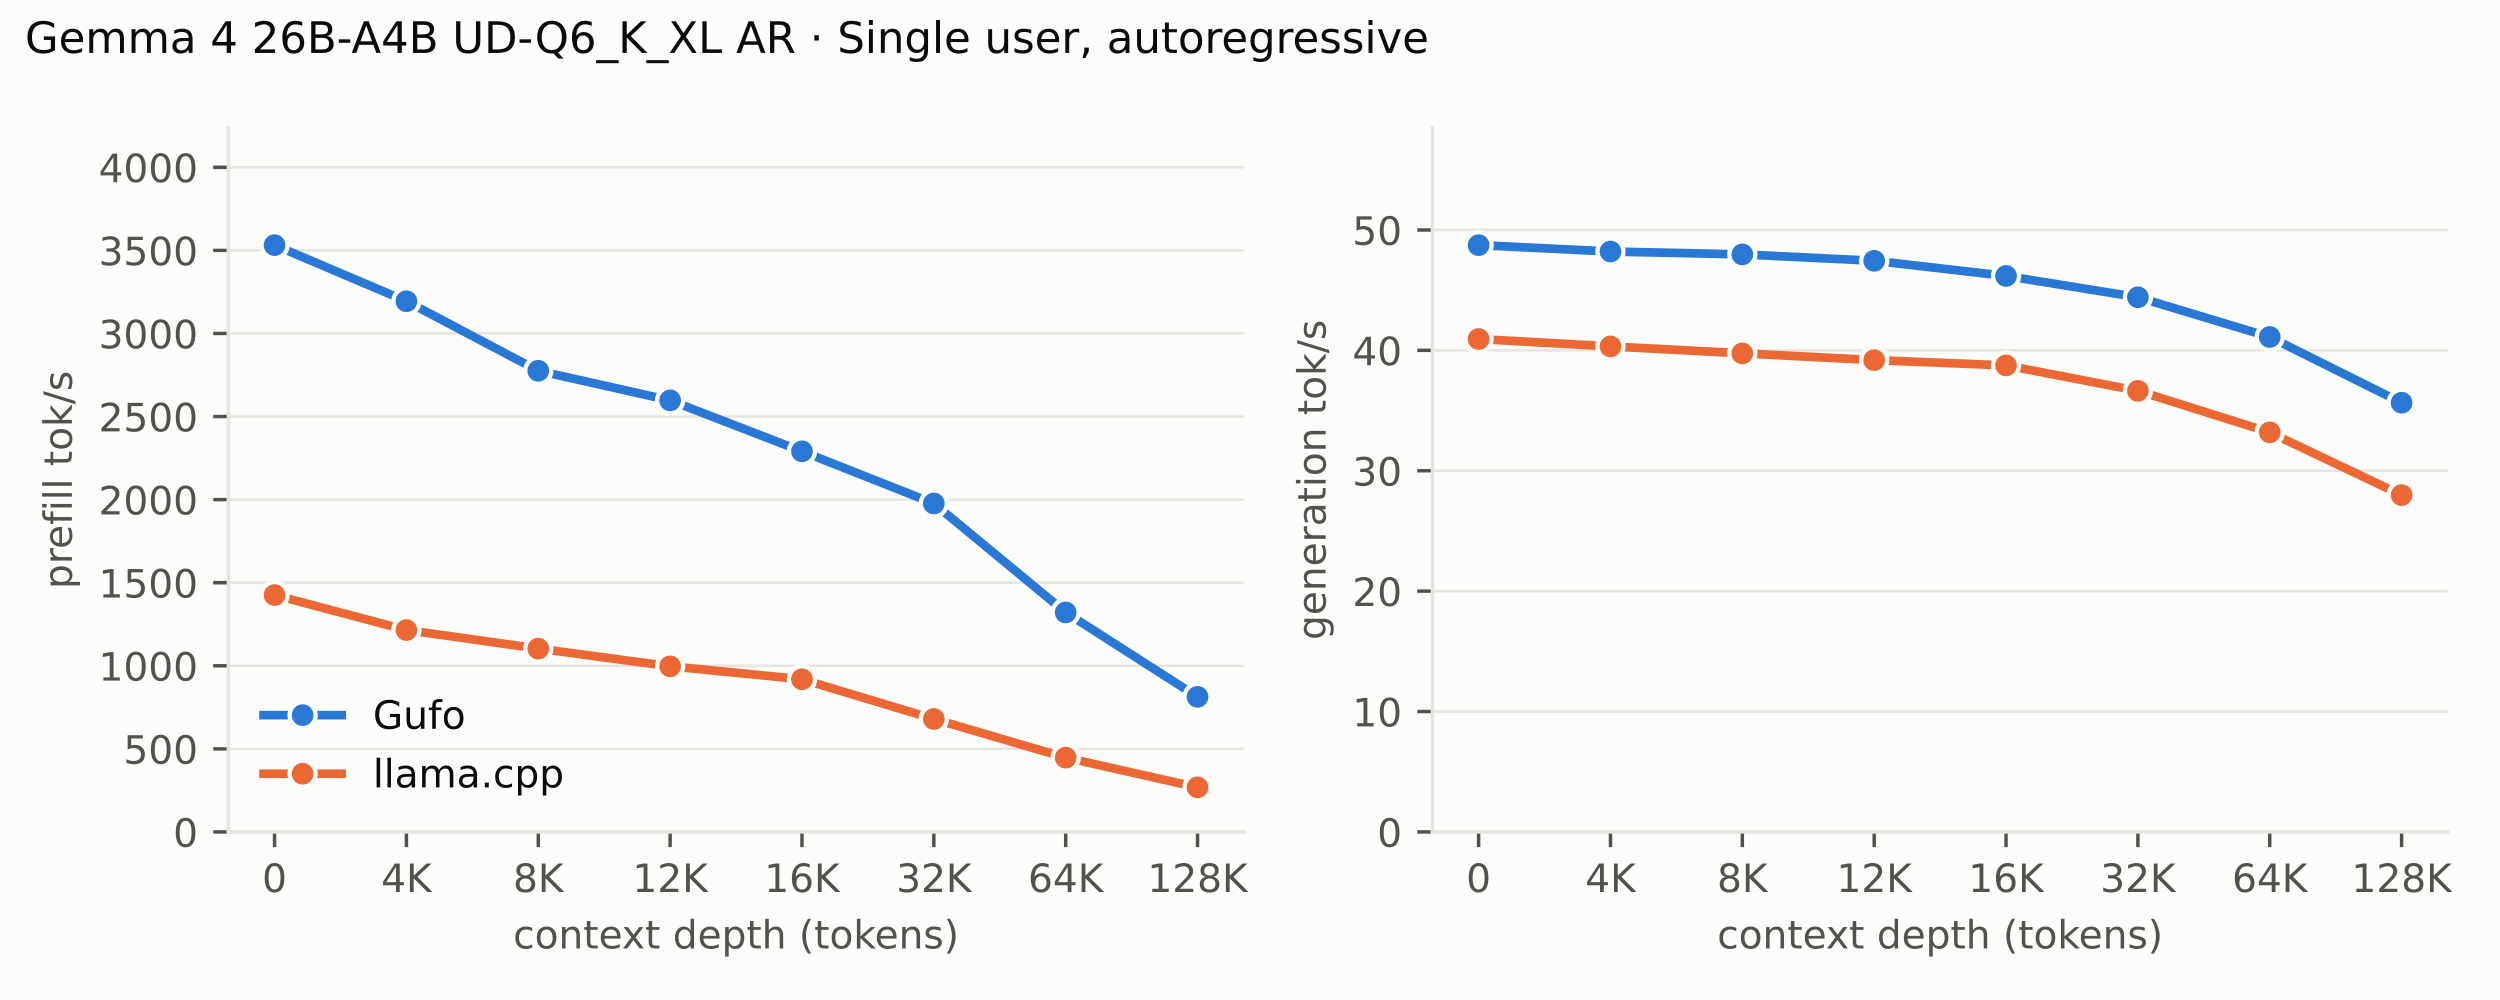
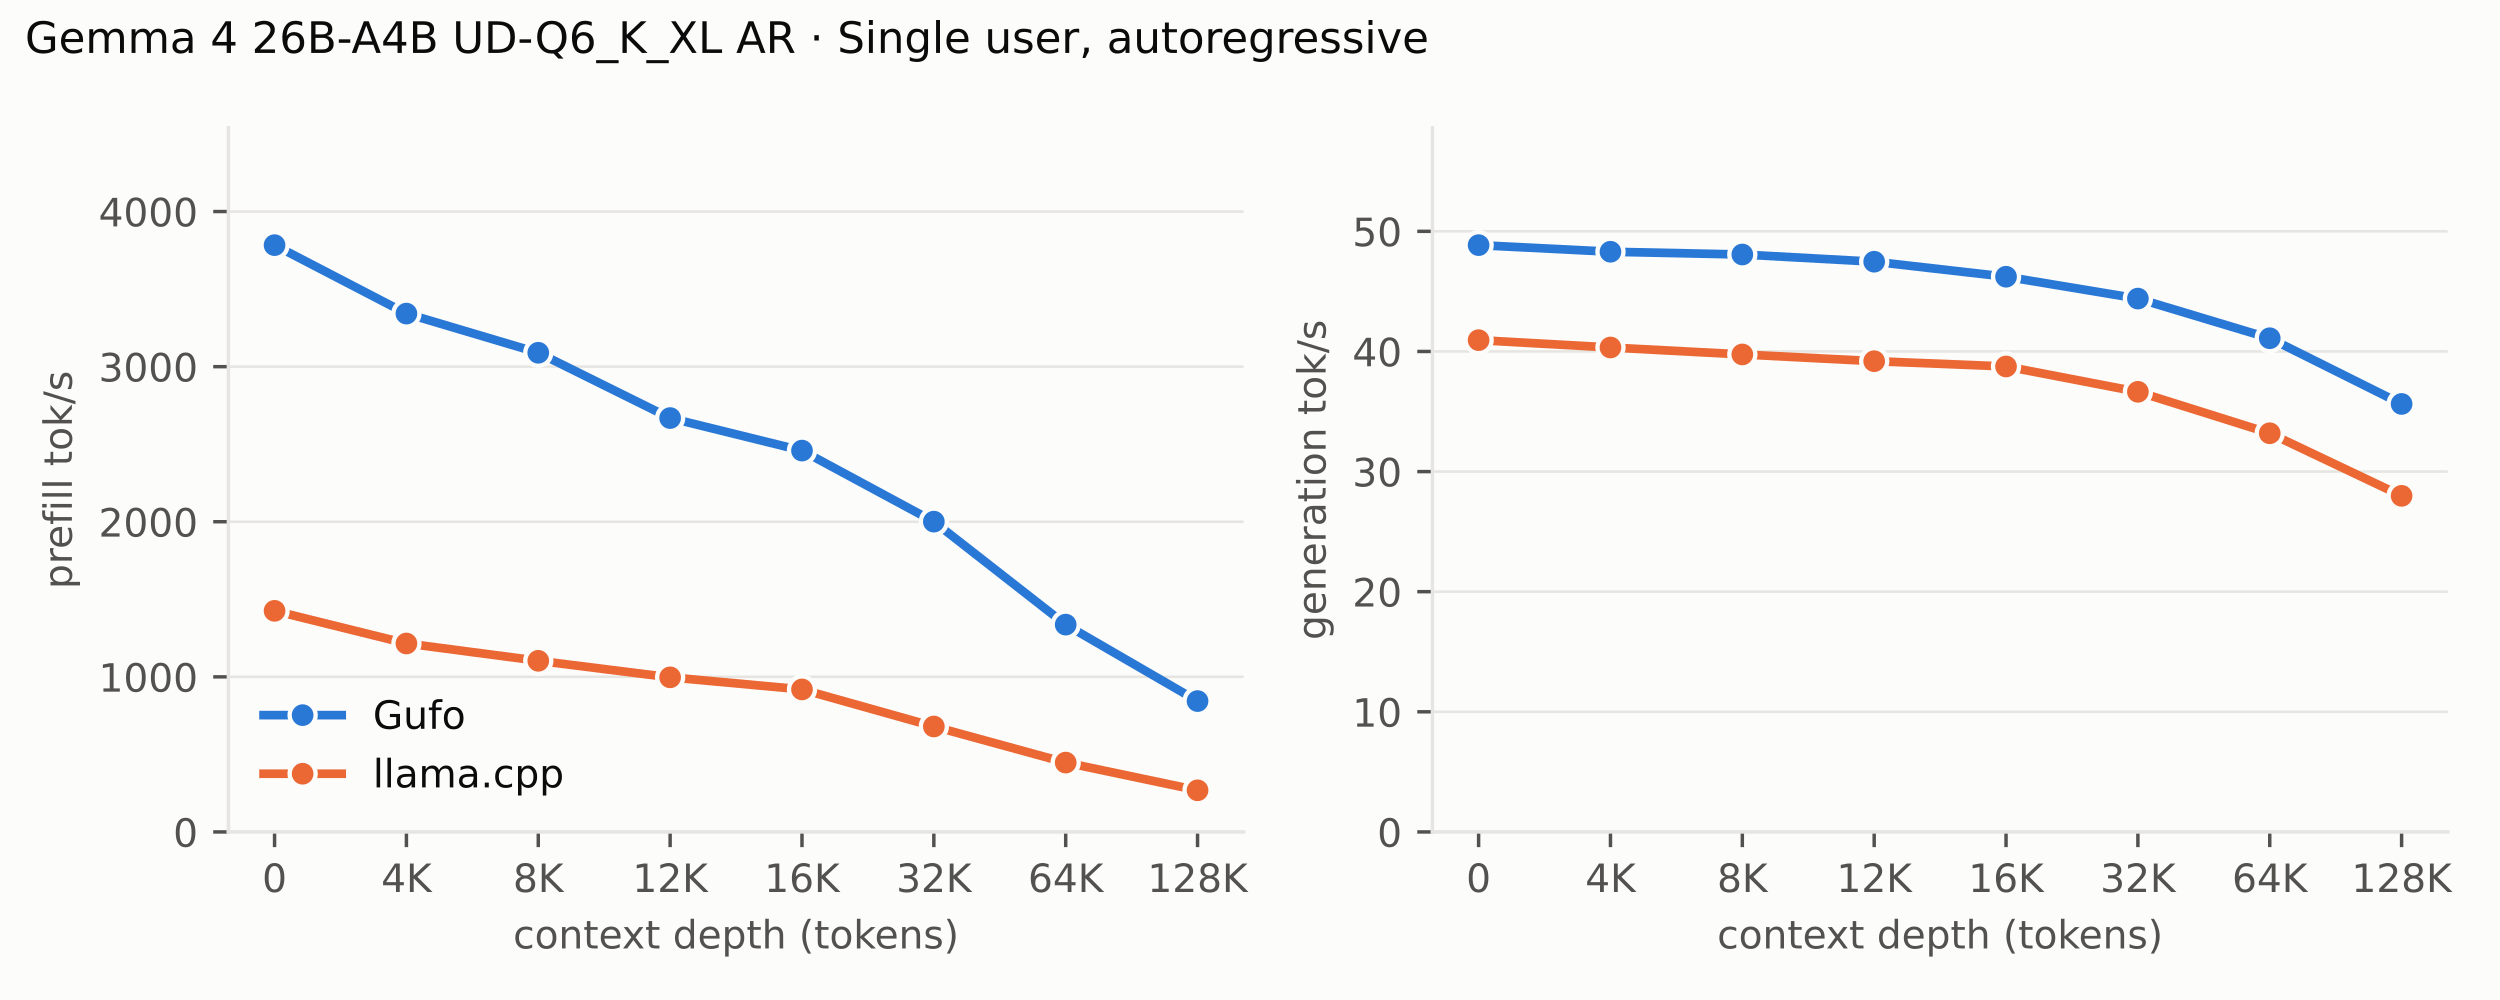
<svg xmlns="http://www.w3.org/2000/svg" xmlns:xlink="http://www.w3.org/1999/xlink" width="576pt" height="230.4pt" viewBox="0 0 576 230.4" version="1.1">
  <defs>
    <style type="text/css">*{stroke-linejoin: round; stroke-linecap: butt}</style>
  </defs>
  <g id="figure_1">
    <g id="patch_1">
      <path d="M 0 230.4 L 576 230.4 L 576 0 L 0 0 z " style="fill: #fcfcfb" />
    </g>
    <g id="axes_1">
      <g id="patch_2">
        <path d="M 52.626 191.679 L 286.549 191.679 L 286.549 29.441 L 52.626 29.441 z " style="fill: #fcfcfb" />
      </g>
      <g id="matplotlib.axis_1">
        <g id="xtick_1">
          <g id="line2d_1">
            <defs>
              <path id="m1ebf051f68" d="M 0 0 L 0 3.5 " style="stroke: #52514e; stroke-width: 0.8" />
            </defs>
            <g>
              <use xlink:href="#m1ebf051f68" x="63.259" y="191.679" style="fill: #52514e; stroke: #52514e; stroke-width: 0.8" />
            </g>
          </g>
          <g id="text_1">
            <text style="font-size: 9px; font-family: 'DejaVu Sans', 'Bitstream Vera Sans', 'Computer Modern Sans Serif', 'Lucida Grande', 'Verdana', 'Geneva', 'Lucid', 'Arial', 'Helvetica', 'Avant Garde', sans-serif; text-anchor: middle; fill: #52514e" x="63.259" y="205.517" transform="rotate(-0 63.25858 205.5172)">0</text>
          </g>
        </g>
        <g id="xtick_2">
          <g id="line2d_2">
            <g>
              <use xlink:href="#m1ebf051f68" x="93.638" y="191.679" style="fill: #52514e; stroke: #52514e; stroke-width: 0.8" />
            </g>
          </g>
          <g id="text_2">
            <text style="font-size: 9px; font-family: 'DejaVu Sans', 'Bitstream Vera Sans', 'Computer Modern Sans Serif', 'Lucida Grande', 'Verdana', 'Geneva', 'Lucid', 'Arial', 'Helvetica', 'Avant Garde', sans-serif; text-anchor: middle; fill: #52514e" x="93.638" y="205.517" transform="rotate(-0 93.63823 205.5172)">4K</text>
          </g>
        </g>
        <g id="xtick_3">
          <g id="line2d_3">
            <g>
              <use xlink:href="#m1ebf051f68" x="124.018" y="191.679" style="fill: #52514e; stroke: #52514e; stroke-width: 0.8" />
            </g>
          </g>
          <g id="text_3">
            <text style="font-size: 9px; font-family: 'DejaVu Sans', 'Bitstream Vera Sans', 'Computer Modern Sans Serif', 'Lucida Grande', 'Verdana', 'Geneva', 'Lucid', 'Arial', 'Helvetica', 'Avant Garde', sans-serif; text-anchor: middle; fill: #52514e" x="124.018" y="205.517" transform="rotate(-0 124.0179 205.5172)">8K</text>
          </g>
        </g>
        <g id="xtick_4">
          <g id="line2d_4">
            <g>
              <use xlink:href="#m1ebf051f68" x="154.398" y="191.679" style="fill: #52514e; stroke: #52514e; stroke-width: 0.8" />
            </g>
          </g>
          <g id="text_4">
            <text style="font-size: 9px; font-family: 'DejaVu Sans', 'Bitstream Vera Sans', 'Computer Modern Sans Serif', 'Lucida Grande', 'Verdana', 'Geneva', 'Lucid', 'Arial', 'Helvetica', 'Avant Garde', sans-serif; text-anchor: middle; fill: #52514e" x="154.398" y="205.517" transform="rotate(-0 154.3975 205.5172)">12K</text>
          </g>
        </g>
        <g id="xtick_5">
          <g id="line2d_5">
            <g>
              <use xlink:href="#m1ebf051f68" x="184.777" y="191.679" style="fill: #52514e; stroke: #52514e; stroke-width: 0.8" />
            </g>
          </g>
          <g id="text_5">
            <text style="font-size: 9px; font-family: 'DejaVu Sans', 'Bitstream Vera Sans', 'Computer Modern Sans Serif', 'Lucida Grande', 'Verdana', 'Geneva', 'Lucid', 'Arial', 'Helvetica', 'Avant Garde', sans-serif; text-anchor: middle; fill: #52514e" x="184.777" y="205.517" transform="rotate(-0 184.7772 205.5172)">16K</text>
          </g>
        </g>
        <g id="xtick_6">
          <g id="line2d_6">
            <g>
              <use xlink:href="#m1ebf051f68" x="215.157" y="191.679" style="fill: #52514e; stroke: #52514e; stroke-width: 0.8" />
            </g>
          </g>
          <g id="text_6">
            <text style="font-size: 9px; font-family: 'DejaVu Sans', 'Bitstream Vera Sans', 'Computer Modern Sans Serif', 'Lucida Grande', 'Verdana', 'Geneva', 'Lucid', 'Arial', 'Helvetica', 'Avant Garde', sans-serif; text-anchor: middle; fill: #52514e" x="215.157" y="205.517" transform="rotate(-0 215.1568 205.5172)">32K</text>
          </g>
        </g>
        <g id="xtick_7">
          <g id="line2d_7">
            <g>
              <use xlink:href="#m1ebf051f68" x="245.536" y="191.679" style="fill: #52514e; stroke: #52514e; stroke-width: 0.8" />
            </g>
          </g>
          <g id="text_7">
            <text style="font-size: 9px; font-family: 'DejaVu Sans', 'Bitstream Vera Sans', 'Computer Modern Sans Serif', 'Lucida Grande', 'Verdana', 'Geneva', 'Lucid', 'Arial', 'Helvetica', 'Avant Garde', sans-serif; text-anchor: middle; fill: #52514e" x="245.536" y="205.517" transform="rotate(-0 245.5365 205.5172)">64K</text>
          </g>
        </g>
        <g id="xtick_8">
          <g id="line2d_8">
            <g>
              <use xlink:href="#m1ebf051f68" x="275.916" y="191.679" style="fill: #52514e; stroke: #52514e; stroke-width: 0.8" />
            </g>
          </g>
          <g id="text_8">
            <text style="font-size: 9px; font-family: 'DejaVu Sans', 'Bitstream Vera Sans', 'Computer Modern Sans Serif', 'Lucida Grande', 'Verdana', 'Geneva', 'Lucid', 'Arial', 'Helvetica', 'Avant Garde', sans-serif; text-anchor: middle; fill: #52514e" x="275.916" y="205.517" transform="rotate(-0 275.9161 205.5172)">128K</text>
          </g>
        </g>
        <g id="text_9">
          <text style="font-size: 9px; font-family: 'DejaVu Sans', 'Bitstream Vera Sans', 'Computer Modern Sans Serif', 'Lucida Grande', 'Verdana', 'Geneva', 'Lucid', 'Arial', 'Helvetica', 'Avant Garde', sans-serif; text-anchor: middle; fill: #52514e" x="169.587" y="218.518" transform="rotate(-0 169.5874 218.5179)">context depth (tokens)</text>
        </g>
      </g>
      <g id="matplotlib.axis_2">
        <g id="ytick_1">
          <g id="line2d_9">
-             <path d="M 52.626 191.679 L 286.549 191.679 " clip-path="url(#p1245cb9a4b)" style="fill: none; stroke: #e6e5e1; stroke-width: 0.6; stroke-linecap: square" />
+             <path d="M 52.626 191.679 L 286.549 191.679 " clip-path="url(#pd41758e7b6)" style="fill: none; stroke: #e6e5e1; stroke-width: 0.6; stroke-linecap: square" />
          </g>
          <g id="line2d_10">
            <defs>
              <path id="m680e5b1e24" d="M 0 0 L -3.5 0 " style="stroke: #52514e; stroke-width: 0.8" />
            </defs>
            <g>
              <use xlink:href="#m680e5b1e24" x="52.626" y="191.679" style="fill: #52514e; stroke: #52514e; stroke-width: 0.8" />
            </g>
          </g>
          <g id="text_10">
            <text style="font-size: 9px; font-family: 'DejaVu Sans', 'Bitstream Vera Sans', 'Computer Modern Sans Serif', 'Lucida Grande', 'Verdana', 'Geneva', 'Lucid', 'Arial', 'Helvetica', 'Avant Garde', sans-serif; text-anchor: end; fill: #52514e" x="45.626" y="195.098" transform="rotate(-0 45.6257 195.0982)">0</text>
          </g>
        </g>
        <g id="ytick_2">
          <g id="line2d_11">
-             <path d="M 52.626 172.538 L 286.549 172.538 " clip-path="url(#p1245cb9a4b)" style="fill: none; stroke: #e6e5e1; stroke-width: 0.6; stroke-linecap: square" />
+             <path d="M 52.626 155.944 L 286.549 155.944 " clip-path="url(#pd41758e7b6)" style="fill: none; stroke: #e6e5e1; stroke-width: 0.6; stroke-linecap: square" />
          </g>
          <g id="line2d_12">
            <g>
-               <use xlink:href="#m680e5b1e24" x="52.626" y="172.538" style="fill: #52514e; stroke: #52514e; stroke-width: 0.8" />
+               <use xlink:href="#m680e5b1e24" x="52.626" y="155.944" style="fill: #52514e; stroke: #52514e; stroke-width: 0.8" />
            </g>
          </g>
          <g id="text_11">
-             <text style="font-size: 9px; font-family: 'DejaVu Sans', 'Bitstream Vera Sans', 'Computer Modern Sans Serif', 'Lucida Grande', 'Verdana', 'Geneva', 'Lucid', 'Arial', 'Helvetica', 'Avant Garde', sans-serif; text-anchor: end; fill: #52514e" x="45.626" y="175.957" transform="rotate(-0 45.6257 175.9565)">500</text>
+             <text style="font-size: 9px; font-family: 'DejaVu Sans', 'Bitstream Vera Sans', 'Computer Modern Sans Serif', 'Lucida Grande', 'Verdana', 'Geneva', 'Lucid', 'Arial', 'Helvetica', 'Avant Garde', sans-serif; text-anchor: end; fill: #52514e" x="45.626" y="159.363" transform="rotate(-0 45.6257 159.3629)">1000</text>
          </g>
        </g>
        <g id="ytick_3">
          <g id="line2d_13">
-             <path d="M 52.626 153.396 L 286.549 153.396 " clip-path="url(#p1245cb9a4b)" style="fill: none; stroke: #e6e5e1; stroke-width: 0.6; stroke-linecap: square" />
+             <path d="M 52.626 120.209 L 286.549 120.209 " clip-path="url(#pd41758e7b6)" style="fill: none; stroke: #e6e5e1; stroke-width: 0.6; stroke-linecap: square" />
          </g>
          <g id="line2d_14">
            <g>
-               <use xlink:href="#m680e5b1e24" x="52.626" y="153.396" style="fill: #52514e; stroke: #52514e; stroke-width: 0.8" />
+               <use xlink:href="#m680e5b1e24" x="52.626" y="120.209" style="fill: #52514e; stroke: #52514e; stroke-width: 0.8" />
            </g>
          </g>
          <g id="text_12">
-             <text style="font-size: 9px; font-family: 'DejaVu Sans', 'Bitstream Vera Sans', 'Computer Modern Sans Serif', 'Lucida Grande', 'Verdana', 'Geneva', 'Lucid', 'Arial', 'Helvetica', 'Avant Garde', sans-serif; text-anchor: end; fill: #52514e" x="45.626" y="156.815" transform="rotate(-0 45.6257 156.8148)">1000</text>
+             <text style="font-size: 9px; font-family: 'DejaVu Sans', 'Bitstream Vera Sans', 'Computer Modern Sans Serif', 'Lucida Grande', 'Verdana', 'Geneva', 'Lucid', 'Arial', 'Helvetica', 'Avant Garde', sans-serif; text-anchor: end; fill: #52514e" x="45.626" y="123.627" transform="rotate(-0 45.6257 123.6275)">2000</text>
          </g>
        </g>
        <g id="ytick_4">
          <g id="line2d_15">
-             <path d="M 52.626 134.254 L 286.549 134.254 " clip-path="url(#p1245cb9a4b)" style="fill: none; stroke: #e6e5e1; stroke-width: 0.6; stroke-linecap: square" />
+             <path d="M 52.626 84.473 L 286.549 84.473 " clip-path="url(#pd41758e7b6)" style="fill: none; stroke: #e6e5e1; stroke-width: 0.6; stroke-linecap: square" />
          </g>
          <g id="line2d_16">
            <g>
-               <use xlink:href="#m680e5b1e24" x="52.626" y="134.254" style="fill: #52514e; stroke: #52514e; stroke-width: 0.8" />
+               <use xlink:href="#m680e5b1e24" x="52.626" y="84.473" style="fill: #52514e; stroke: #52514e; stroke-width: 0.8" />
            </g>
          </g>
          <g id="text_13">
-             <text style="font-size: 9px; font-family: 'DejaVu Sans', 'Bitstream Vera Sans', 'Computer Modern Sans Serif', 'Lucida Grande', 'Verdana', 'Geneva', 'Lucid', 'Arial', 'Helvetica', 'Avant Garde', sans-serif; text-anchor: end; fill: #52514e" x="45.626" y="137.673" transform="rotate(-0 45.6257 137.6731)">1500</text>
+             <text style="font-size: 9px; font-family: 'DejaVu Sans', 'Bitstream Vera Sans', 'Computer Modern Sans Serif', 'Lucida Grande', 'Verdana', 'Geneva', 'Lucid', 'Arial', 'Helvetica', 'Avant Garde', sans-serif; text-anchor: end; fill: #52514e" x="45.626" y="87.892" transform="rotate(-0 45.6257 87.89208)">3000</text>
          </g>
        </g>
        <g id="ytick_5">
          <g id="line2d_17">
-             <path d="M 52.626 115.112 L 286.549 115.112 " clip-path="url(#p1245cb9a4b)" style="fill: none; stroke: #e6e5e1; stroke-width: 0.6; stroke-linecap: square" />
+             <path d="M 52.626 48.738 L 286.549 48.738 " clip-path="url(#pd41758e7b6)" style="fill: none; stroke: #e6e5e1; stroke-width: 0.6; stroke-linecap: square" />
          </g>
          <g id="line2d_18">
            <g>
-               <use xlink:href="#m680e5b1e24" x="52.626" y="115.112" style="fill: #52514e; stroke: #52514e; stroke-width: 0.8" />
+               <use xlink:href="#m680e5b1e24" x="52.626" y="48.738" style="fill: #52514e; stroke: #52514e; stroke-width: 0.8" />
            </g>
          </g>
          <g id="text_14">
-             <text style="font-size: 9px; font-family: 'DejaVu Sans', 'Bitstream Vera Sans', 'Computer Modern Sans Serif', 'Lucida Grande', 'Verdana', 'Geneva', 'Lucid', 'Arial', 'Helvetica', 'Avant Garde', sans-serif; text-anchor: end; fill: #52514e" x="45.626" y="118.531" transform="rotate(-0 45.6257 118.5313)">2000</text>
-           </g>
-         </g>
-         <g id="ytick_6">
-           <g id="line2d_19">
-             <path d="M 52.626 95.971 L 286.549 95.971 " clip-path="url(#p1245cb9a4b)" style="fill: none; stroke: #e6e5e1; stroke-width: 0.6; stroke-linecap: square" />
-           </g>
-           <g id="line2d_20">
-             <g>
-               <use xlink:href="#m680e5b1e24" x="52.626" y="95.971" style="fill: #52514e; stroke: #52514e; stroke-width: 0.8" />
-             </g>
-           </g>
-           <g id="text_15">
-             <text style="font-size: 9px; font-family: 'DejaVu Sans', 'Bitstream Vera Sans', 'Computer Modern Sans Serif', 'Lucida Grande', 'Verdana', 'Geneva', 'Lucid', 'Arial', 'Helvetica', 'Avant Garde', sans-serif; text-anchor: end; fill: #52514e" x="45.626" y="99.39" transform="rotate(-0 45.6257 99.38962)">2500</text>
-           </g>
-         </g>
-         <g id="ytick_7">
-           <g id="line2d_21">
-             <path d="M 52.626 76.829 L 286.549 76.829 " clip-path="url(#p1245cb9a4b)" style="fill: none; stroke: #e6e5e1; stroke-width: 0.6; stroke-linecap: square" />
-           </g>
-           <g id="line2d_22">
-             <g>
-               <use xlink:href="#m680e5b1e24" x="52.626" y="76.829" style="fill: #52514e; stroke: #52514e; stroke-width: 0.8" />
-             </g>
-           </g>
-           <g id="text_16">
-             <text style="font-size: 9px; font-family: 'DejaVu Sans', 'Bitstream Vera Sans', 'Computer Modern Sans Serif', 'Lucida Grande', 'Verdana', 'Geneva', 'Lucid', 'Arial', 'Helvetica', 'Avant Garde', sans-serif; text-anchor: end; fill: #52514e" x="45.626" y="80.248" transform="rotate(-0 45.6257 80.2479)">3000</text>
-           </g>
-         </g>
-         <g id="ytick_8">
-           <g id="line2d_23">
-             <path d="M 52.626 57.687 L 286.549 57.687 " clip-path="url(#p1245cb9a4b)" style="fill: none; stroke: #e6e5e1; stroke-width: 0.6; stroke-linecap: square" />
-           </g>
-           <g id="line2d_24">
-             <g>
-               <use xlink:href="#m680e5b1e24" x="52.626" y="57.687" style="fill: #52514e; stroke: #52514e; stroke-width: 0.8" />
-             </g>
-           </g>
-           <g id="text_17">
-             <text style="font-size: 9px; font-family: 'DejaVu Sans', 'Bitstream Vera Sans', 'Computer Modern Sans Serif', 'Lucida Grande', 'Verdana', 'Geneva', 'Lucid', 'Arial', 'Helvetica', 'Avant Garde', sans-serif; text-anchor: end; fill: #52514e" x="45.626" y="61.106" transform="rotate(-0 45.6257 61.10617)">3500</text>
-           </g>
-         </g>
-         <g id="ytick_9">
-           <g id="line2d_25">
-             <path d="M 52.626 38.546 L 286.549 38.546 " clip-path="url(#p1245cb9a4b)" style="fill: none; stroke: #e6e5e1; stroke-width: 0.6; stroke-linecap: square" />
-           </g>
-           <g id="line2d_26">
-             <g>
-               <use xlink:href="#m680e5b1e24" x="52.626" y="38.546" style="fill: #52514e; stroke: #52514e; stroke-width: 0.8" />
-             </g>
-           </g>
-           <g id="text_18">
-             <text style="font-size: 9px; font-family: 'DejaVu Sans', 'Bitstream Vera Sans', 'Computer Modern Sans Serif', 'Lucida Grande', 'Verdana', 'Geneva', 'Lucid', 'Arial', 'Helvetica', 'Avant Garde', sans-serif; text-anchor: end; fill: #52514e" x="45.626" y="41.964" transform="rotate(-0 45.6257 41.96445)">4000</text>
-           </g>
-         </g>
-         <g id="text_19">
+             <text style="font-size: 9px; font-family: 'DejaVu Sans', 'Bitstream Vera Sans', 'Computer Modern Sans Serif', 'Lucida Grande', 'Verdana', 'Geneva', 'Lucid', 'Arial', 'Helvetica', 'Avant Garde', sans-serif; text-anchor: end; fill: #52514e" x="45.626" y="52.157" transform="rotate(-0 45.6257 52.15669)">4000</text>
+           </g>
+         </g>
+         <g id="text_15">
          <text style="font-size: 9px; font-family: 'DejaVu Sans', 'Bitstream Vera Sans', 'Computer Modern Sans Serif', 'Lucida Grande', 'Verdana', 'Geneva', 'Lucid', 'Arial', 'Helvetica', 'Avant Garde', sans-serif; text-anchor: middle; fill: #52514e" x="16.559" y="110.56" transform="rotate(-90 16.55859 110.56)">prefill tok/s</text>
        </g>
      </g>
-       <g id="line2d_27">
-         <path d="M 63.259 56.481 L 93.638 69.4 L 124.018 85.426 L 154.398 92.252 L 184.777 103.983 L 215.157 115.999 L 245.536 141.107 L 275.916 160.558 " clip-path="url(#p1245cb9a4b)" style="fill: none; stroke: #2a78d6; stroke-width: 2; stroke-linecap: square" />
+       <g id="line2d_19">
+         <path d="M 63.259 56.481 L 93.638 72.253 L 124.018 81.277 L 154.398 96.321 L 184.777 103.816 L 215.157 120.187 L 245.536 143.915 L 275.916 161.527 " clip-path="url(#pd41758e7b6)" style="fill: none; stroke: #2a78d6; stroke-width: 2; stroke-linecap: square" />
        <defs>
          <path id="m91930ba968" d="M 0 3 C 0.796 3 1.559 2.684 2.121 2.121 C 2.684 1.559 3 0.796 3 0 C 3 -0.796 2.684 -1.559 2.121 -2.121 C 1.559 -2.684 0.796 -3 0 -3 C -0.796 -3 -1.559 -2.684 -2.121 -2.121 C -2.684 -1.559 -3 -0.796 -3 0 C -3 0.796 -2.684 1.559 -2.121 2.121 C -1.559 2.684 -0.796 3 0 3 z " style="stroke: #fcfcfb" />
        </defs>
-         <g clip-path="url(#p1245cb9a4b)">
+         <g clip-path="url(#pd41758e7b6)">
          <use xlink:href="#m91930ba968" x="63.259" y="56.481" style="fill: #2a78d6; stroke: #fcfcfb" />
-           <use xlink:href="#m91930ba968" x="93.638" y="69.4" style="fill: #2a78d6; stroke: #fcfcfb" />
-           <use xlink:href="#m91930ba968" x="124.018" y="85.426" style="fill: #2a78d6; stroke: #fcfcfb" />
-           <use xlink:href="#m91930ba968" x="154.398" y="92.252" style="fill: #2a78d6; stroke: #fcfcfb" />
-           <use xlink:href="#m91930ba968" x="184.777" y="103.983" style="fill: #2a78d6; stroke: #fcfcfb" />
-           <use xlink:href="#m91930ba968" x="215.157" y="115.999" style="fill: #2a78d6; stroke: #fcfcfb" />
-           <use xlink:href="#m91930ba968" x="245.536" y="141.107" style="fill: #2a78d6; stroke: #fcfcfb" />
-           <use xlink:href="#m91930ba968" x="275.916" y="160.558" style="fill: #2a78d6; stroke: #fcfcfb" />
-         </g>
-       </g>
-       <g id="line2d_28">
-         <path d="M 63.259 137.105 L 93.638 145.164 L 124.018 149.437 L 154.398 153.52 L 184.777 156.504 L 215.157 165.651 L 245.536 174.562 L 275.916 181.402 " clip-path="url(#p1245cb9a4b)" style="fill: none; stroke: #eb6834; stroke-width: 2; stroke-linecap: square" />
+           <use xlink:href="#m91930ba968" x="93.638" y="72.253" style="fill: #2a78d6; stroke: #fcfcfb" />
+           <use xlink:href="#m91930ba968" x="124.018" y="81.277" style="fill: #2a78d6; stroke: #fcfcfb" />
+           <use xlink:href="#m91930ba968" x="154.398" y="96.321" style="fill: #2a78d6; stroke: #fcfcfb" />
+           <use xlink:href="#m91930ba968" x="184.777" y="103.816" style="fill: #2a78d6; stroke: #fcfcfb" />
+           <use xlink:href="#m91930ba968" x="215.157" y="120.187" style="fill: #2a78d6; stroke: #fcfcfb" />
+           <use xlink:href="#m91930ba968" x="245.536" y="143.915" style="fill: #2a78d6; stroke: #fcfcfb" />
+           <use xlink:href="#m91930ba968" x="275.916" y="161.527" style="fill: #2a78d6; stroke: #fcfcfb" />
+         </g>
+       </g>
+       <g id="line2d_20">
+         <path d="M 63.259 140.738 L 93.638 148.26 L 124.018 152.249 L 154.398 156.059 L 184.777 158.845 L 215.157 167.383 L 245.536 175.701 L 275.916 182.086 " clip-path="url(#pd41758e7b6)" style="fill: none; stroke: #eb6834; stroke-width: 2; stroke-linecap: square" />
        <defs>
          <path id="ma0614988b8" d="M 0 3 C 0.796 3 1.559 2.684 2.121 2.121 C 2.684 1.559 3 0.796 3 0 C 3 -0.796 2.684 -1.559 2.121 -2.121 C 1.559 -2.684 0.796 -3 0 -3 C -0.796 -3 -1.559 -2.684 -2.121 -2.121 C -2.684 -1.559 -3 -0.796 -3 0 C -3 0.796 -2.684 1.559 -2.121 2.121 C -1.559 2.684 -0.796 3 0 3 z " style="stroke: #fcfcfb" />
        </defs>
-         <g clip-path="url(#p1245cb9a4b)">
-           <use xlink:href="#ma0614988b8" x="63.259" y="137.105" style="fill: #eb6834; stroke: #fcfcfb" />
-           <use xlink:href="#ma0614988b8" x="93.638" y="145.164" style="fill: #eb6834; stroke: #fcfcfb" />
-           <use xlink:href="#ma0614988b8" x="124.018" y="149.437" style="fill: #eb6834; stroke: #fcfcfb" />
-           <use xlink:href="#ma0614988b8" x="154.398" y="153.52" style="fill: #eb6834; stroke: #fcfcfb" />
-           <use xlink:href="#ma0614988b8" x="184.777" y="156.504" style="fill: #eb6834; stroke: #fcfcfb" />
-           <use xlink:href="#ma0614988b8" x="215.157" y="165.651" style="fill: #eb6834; stroke: #fcfcfb" />
-           <use xlink:href="#ma0614988b8" x="245.536" y="174.562" style="fill: #eb6834; stroke: #fcfcfb" />
-           <use xlink:href="#ma0614988b8" x="275.916" y="181.402" style="fill: #eb6834; stroke: #fcfcfb" />
+         <g clip-path="url(#pd41758e7b6)">
+           <use xlink:href="#ma0614988b8" x="63.259" y="140.738" style="fill: #eb6834; stroke: #fcfcfb" />
+           <use xlink:href="#ma0614988b8" x="93.638" y="148.26" style="fill: #eb6834; stroke: #fcfcfb" />
+           <use xlink:href="#ma0614988b8" x="124.018" y="152.249" style="fill: #eb6834; stroke: #fcfcfb" />
+           <use xlink:href="#ma0614988b8" x="154.398" y="156.059" style="fill: #eb6834; stroke: #fcfcfb" />
+           <use xlink:href="#ma0614988b8" x="184.777" y="158.845" style="fill: #eb6834; stroke: #fcfcfb" />
+           <use xlink:href="#ma0614988b8" x="215.157" y="167.383" style="fill: #eb6834; stroke: #fcfcfb" />
+           <use xlink:href="#ma0614988b8" x="245.536" y="175.701" style="fill: #eb6834; stroke: #fcfcfb" />
+           <use xlink:href="#ma0614988b8" x="275.916" y="182.086" style="fill: #eb6834; stroke: #fcfcfb" />
        </g>
      </g>
      <g id="patch_3">
        <path d="M 52.626 191.679 L 52.626 29.441 " style="fill: none; stroke: #e6e5e1; stroke-width: 0.8; stroke-linejoin: miter; stroke-linecap: square" />
      </g>
      <g id="patch_4">
        <path d="M 52.626 191.679 L 286.549 191.679 " style="fill: none; stroke: #e6e5e1; stroke-width: 0.8; stroke-linejoin: miter; stroke-linecap: square" />
      </g>
      <g id="legend_1">
-         <g id="line2d_29">
+         <g id="line2d_21">
          <path d="M 60.726 164.766 L 69.726 164.766 L 78.726 164.766 " style="fill: none; stroke: #2a78d6; stroke-width: 2; stroke-linecap: square" />
          <g>
            <use xlink:href="#m91930ba968" x="69.726" y="164.766" style="fill: #2a78d6; stroke: #fcfcfb" />
          </g>
        </g>
-         <g id="text_20">
+         <g id="text_16">
          <text style="font-size: 9px; font-family: 'DejaVu Sans', 'Bitstream Vera Sans', 'Computer Modern Sans Serif', 'Lucida Grande', 'Verdana', 'Geneva', 'Lucid', 'Arial', 'Helvetica', 'Avant Garde', sans-serif; text-anchor: start; fill: #0b0b0b" x="85.926" y="167.916" transform="rotate(-0 85.9257 167.9165)">Gufo</text>
        </g>
-         <g id="line2d_30">
+         <g id="line2d_22">
          <path d="M 60.726 178.267 L 69.726 178.267 L 78.726 178.267 " style="fill: none; stroke: #eb6834; stroke-width: 2; stroke-linecap: square" />
          <g>
            <use xlink:href="#ma0614988b8" x="69.726" y="178.267" style="fill: #eb6834; stroke: #fcfcfb" />
          </g>
        </g>
-         <g id="text_21">
+         <g id="text_17">
          <text style="font-size: 9px; font-family: 'DejaVu Sans', 'Bitstream Vera Sans', 'Computer Modern Sans Serif', 'Lucida Grande', 'Verdana', 'Geneva', 'Lucid', 'Arial', 'Helvetica', 'Avant Garde', sans-serif; text-anchor: start; fill: #0b0b0b" x="85.926" y="181.417" transform="rotate(-0 85.9257 181.4172)">llama.cpp</text>
        </g>
      </g>
    </g>
    <g id="axes_2">
      <g id="patch_5">
        <path d="M 330.039 191.679 L 563.963 191.679 L 563.963 29.441 L 330.039 29.441 z " style="fill: #fcfcfb" />
      </g>
      <g id="matplotlib.axis_3">
        <g id="xtick_9">
+           <g id="line2d_23">
+             <g>
+               <use xlink:href="#m1ebf051f68" x="340.672" y="191.679" style="fill: #52514e; stroke: #52514e; stroke-width: 0.8" />
+             </g>
+           </g>
+           <g id="text_18">
+             <text style="font-size: 9px; font-family: 'DejaVu Sans', 'Bitstream Vera Sans', 'Computer Modern Sans Serif', 'Lucida Grande', 'Verdana', 'Geneva', 'Lucid', 'Arial', 'Helvetica', 'Avant Garde', sans-serif; text-anchor: middle; fill: #52514e" x="340.672" y="205.517" transform="rotate(-0 340.6723 205.5172)">0</text>
+           </g>
+         </g>
+         <g id="xtick_10">
+           <g id="line2d_24">
+             <g>
+               <use xlink:href="#m1ebf051f68" x="371.052" y="191.679" style="fill: #52514e; stroke: #52514e; stroke-width: 0.8" />
+             </g>
+           </g>
+           <g id="text_19">
+             <text style="font-size: 9px; font-family: 'DejaVu Sans', 'Bitstream Vera Sans', 'Computer Modern Sans Serif', 'Lucida Grande', 'Verdana', 'Geneva', 'Lucid', 'Arial', 'Helvetica', 'Avant Garde', sans-serif; text-anchor: middle; fill: #52514e" x="371.052" y="205.517" transform="rotate(-0 371.052 205.5172)">4K</text>
+           </g>
+         </g>
+         <g id="xtick_11">
+           <g id="line2d_25">
+             <g>
+               <use xlink:href="#m1ebf051f68" x="401.432" y="191.679" style="fill: #52514e; stroke: #52514e; stroke-width: 0.8" />
+             </g>
+           </g>
+           <g id="text_20">
+             <text style="font-size: 9px; font-family: 'DejaVu Sans', 'Bitstream Vera Sans', 'Computer Modern Sans Serif', 'Lucida Grande', 'Verdana', 'Geneva', 'Lucid', 'Arial', 'Helvetica', 'Avant Garde', sans-serif; text-anchor: middle; fill: #52514e" x="401.432" y="205.517" transform="rotate(-0 401.4316 205.5172)">8K</text>
+           </g>
+         </g>
+         <g id="xtick_12">
+           <g id="line2d_26">
+             <g>
+               <use xlink:href="#m1ebf051f68" x="431.811" y="191.679" style="fill: #52514e; stroke: #52514e; stroke-width: 0.8" />
+             </g>
+           </g>
+           <g id="text_21">
+             <text style="font-size: 9px; font-family: 'DejaVu Sans', 'Bitstream Vera Sans', 'Computer Modern Sans Serif', 'Lucida Grande', 'Verdana', 'Geneva', 'Lucid', 'Arial', 'Helvetica', 'Avant Garde', sans-serif; text-anchor: middle; fill: #52514e" x="431.811" y="205.517" transform="rotate(-0 431.8113 205.5172)">12K</text>
+           </g>
+         </g>
+         <g id="xtick_13">
+           <g id="line2d_27">
+             <g>
+               <use xlink:href="#m1ebf051f68" x="462.191" y="191.679" style="fill: #52514e; stroke: #52514e; stroke-width: 0.8" />
+             </g>
+           </g>
+           <g id="text_22">
+             <text style="font-size: 9px; font-family: 'DejaVu Sans', 'Bitstream Vera Sans', 'Computer Modern Sans Serif', 'Lucida Grande', 'Verdana', 'Geneva', 'Lucid', 'Arial', 'Helvetica', 'Avant Garde', sans-serif; text-anchor: middle; fill: #52514e" x="462.191" y="205.517" transform="rotate(-0 462.1909 205.5172)">16K</text>
+           </g>
+         </g>
+         <g id="xtick_14">
+           <g id="line2d_28">
+             <g>
+               <use xlink:href="#m1ebf051f68" x="492.571" y="191.679" style="fill: #52514e; stroke: #52514e; stroke-width: 0.8" />
+             </g>
+           </g>
+           <g id="text_23">
+             <text style="font-size: 9px; font-family: 'DejaVu Sans', 'Bitstream Vera Sans', 'Computer Modern Sans Serif', 'Lucida Grande', 'Verdana', 'Geneva', 'Lucid', 'Arial', 'Helvetica', 'Avant Garde', sans-serif; text-anchor: middle; fill: #52514e" x="492.571" y="205.517" transform="rotate(-0 492.5706 205.5172)">32K</text>
+           </g>
+         </g>
+         <g id="xtick_15">
+           <g id="line2d_29">
+             <g>
+               <use xlink:href="#m1ebf051f68" x="522.95" y="191.679" style="fill: #52514e; stroke: #52514e; stroke-width: 0.8" />
+             </g>
+           </g>
+           <g id="text_24">
+             <text style="font-size: 9px; font-family: 'DejaVu Sans', 'Bitstream Vera Sans', 'Computer Modern Sans Serif', 'Lucida Grande', 'Verdana', 'Geneva', 'Lucid', 'Arial', 'Helvetica', 'Avant Garde', sans-serif; text-anchor: middle; fill: #52514e" x="522.95" y="205.517" transform="rotate(-0 522.9502 205.5172)">64K</text>
+           </g>
+         </g>
+         <g id="xtick_16">
+           <g id="line2d_30">
+             <g>
+               <use xlink:href="#m1ebf051f68" x="553.33" y="191.679" style="fill: #52514e; stroke: #52514e; stroke-width: 0.8" />
+             </g>
+           </g>
+           <g id="text_25">
+             <text style="font-size: 9px; font-family: 'DejaVu Sans', 'Bitstream Vera Sans', 'Computer Modern Sans Serif', 'Lucida Grande', 'Verdana', 'Geneva', 'Lucid', 'Arial', 'Helvetica', 'Avant Garde', sans-serif; text-anchor: middle; fill: #52514e" x="553.33" y="205.517" transform="rotate(-0 553.3299 205.5172)">128K</text>
+           </g>
+         </g>
+         <g id="text_26">
+           <text style="font-size: 9px; font-family: 'DejaVu Sans', 'Bitstream Vera Sans', 'Computer Modern Sans Serif', 'Lucida Grande', 'Verdana', 'Geneva', 'Lucid', 'Arial', 'Helvetica', 'Avant Garde', sans-serif; text-anchor: middle; fill: #52514e" x="447.001" y="218.518" transform="rotate(-0 447.0011 218.5179)">context depth (tokens)</text>
+         </g>
+       </g>
+       <g id="matplotlib.axis_4">
+         <g id="ytick_6">
          <g id="line2d_31">
-             <g>
-               <use xlink:href="#m1ebf051f68" x="340.672" y="191.679" style="fill: #52514e; stroke: #52514e; stroke-width: 0.8" />
-             </g>
-           </g>
-           <g id="text_22">
-             <text style="font-size: 9px; font-family: 'DejaVu Sans', 'Bitstream Vera Sans', 'Computer Modern Sans Serif', 'Lucida Grande', 'Verdana', 'Geneva', 'Lucid', 'Arial', 'Helvetica', 'Avant Garde', sans-serif; text-anchor: middle; fill: #52514e" x="340.672" y="205.517" transform="rotate(-0 340.6723 205.5172)">0</text>
-           </g>
-         </g>
-         <g id="xtick_10">
+             <path d="M 330.039 191.679 L 563.963 191.679 " clip-path="url(#pc69065fbe7)" style="fill: none; stroke: #e6e5e1; stroke-width: 0.6; stroke-linecap: square" />
+           </g>
          <g id="line2d_32">
            <g>
-               <use xlink:href="#m1ebf051f68" x="371.052" y="191.679" style="fill: #52514e; stroke: #52514e; stroke-width: 0.8" />
-             </g>
-           </g>
-           <g id="text_23">
-             <text style="font-size: 9px; font-family: 'DejaVu Sans', 'Bitstream Vera Sans', 'Computer Modern Sans Serif', 'Lucida Grande', 'Verdana', 'Geneva', 'Lucid', 'Arial', 'Helvetica', 'Avant Garde', sans-serif; text-anchor: middle; fill: #52514e" x="371.052" y="205.517" transform="rotate(-0 371.052 205.5172)">4K</text>
-           </g>
-         </g>
-         <g id="xtick_11">
+               <use xlink:href="#m680e5b1e24" x="330.039" y="191.679" style="fill: #52514e; stroke: #52514e; stroke-width: 0.8" />
+             </g>
+           </g>
+           <g id="text_27">
+             <text style="font-size: 9px; font-family: 'DejaVu Sans', 'Bitstream Vera Sans', 'Computer Modern Sans Serif', 'Lucida Grande', 'Verdana', 'Geneva', 'Lucid', 'Arial', 'Helvetica', 'Avant Garde', sans-serif; text-anchor: end; fill: #52514e" x="323.039" y="195.098" transform="rotate(-0 323.0395 195.0982)">0</text>
+           </g>
+         </g>
+         <g id="ytick_7">
          <g id="line2d_33">
-             <g>
-               <use xlink:href="#m1ebf051f68" x="401.432" y="191.679" style="fill: #52514e; stroke: #52514e; stroke-width: 0.8" />
-             </g>
-           </g>
-           <g id="text_24">
-             <text style="font-size: 9px; font-family: 'DejaVu Sans', 'Bitstream Vera Sans', 'Computer Modern Sans Serif', 'Lucida Grande', 'Verdana', 'Geneva', 'Lucid', 'Arial', 'Helvetica', 'Avant Garde', sans-serif; text-anchor: middle; fill: #52514e" x="401.432" y="205.517" transform="rotate(-0 401.4316 205.5172)">8K</text>
-           </g>
-         </g>
-         <g id="xtick_12">
+             <path d="M 330.039 164.003 L 563.963 164.003 " clip-path="url(#pc69065fbe7)" style="fill: none; stroke: #e6e5e1; stroke-width: 0.6; stroke-linecap: square" />
+           </g>
          <g id="line2d_34">
            <g>
-               <use xlink:href="#m1ebf051f68" x="431.811" y="191.679" style="fill: #52514e; stroke: #52514e; stroke-width: 0.8" />
-             </g>
-           </g>
-           <g id="text_25">
-             <text style="font-size: 9px; font-family: 'DejaVu Sans', 'Bitstream Vera Sans', 'Computer Modern Sans Serif', 'Lucida Grande', 'Verdana', 'Geneva', 'Lucid', 'Arial', 'Helvetica', 'Avant Garde', sans-serif; text-anchor: middle; fill: #52514e" x="431.811" y="205.517" transform="rotate(-0 431.8113 205.5172)">12K</text>
-           </g>
-         </g>
-         <g id="xtick_13">
+               <use xlink:href="#m680e5b1e24" x="330.039" y="164.003" style="fill: #52514e; stroke: #52514e; stroke-width: 0.8" />
+             </g>
+           </g>
+           <g id="text_28">
+             <text style="font-size: 9px; font-family: 'DejaVu Sans', 'Bitstream Vera Sans', 'Computer Modern Sans Serif', 'Lucida Grande', 'Verdana', 'Geneva', 'Lucid', 'Arial', 'Helvetica', 'Avant Garde', sans-serif; text-anchor: end; fill: #52514e" x="323.039" y="167.422" transform="rotate(-0 323.0395 167.4219)">10</text>
+           </g>
+         </g>
+         <g id="ytick_8">
          <g id="line2d_35">
-             <g>
-               <use xlink:href="#m1ebf051f68" x="462.191" y="191.679" style="fill: #52514e; stroke: #52514e; stroke-width: 0.8" />
-             </g>
-           </g>
-           <g id="text_26">
-             <text style="font-size: 9px; font-family: 'DejaVu Sans', 'Bitstream Vera Sans', 'Computer Modern Sans Serif', 'Lucida Grande', 'Verdana', 'Geneva', 'Lucid', 'Arial', 'Helvetica', 'Avant Garde', sans-serif; text-anchor: middle; fill: #52514e" x="462.191" y="205.517" transform="rotate(-0 462.1909 205.5172)">16K</text>
-           </g>
-         </g>
-         <g id="xtick_14">
+             <path d="M 330.039 136.327 L 563.963 136.327 " clip-path="url(#pc69065fbe7)" style="fill: none; stroke: #e6e5e1; stroke-width: 0.6; stroke-linecap: square" />
+           </g>
          <g id="line2d_36">
            <g>
-               <use xlink:href="#m1ebf051f68" x="492.571" y="191.679" style="fill: #52514e; stroke: #52514e; stroke-width: 0.8" />
-             </g>
-           </g>
-           <g id="text_27">
-             <text style="font-size: 9px; font-family: 'DejaVu Sans', 'Bitstream Vera Sans', 'Computer Modern Sans Serif', 'Lucida Grande', 'Verdana', 'Geneva', 'Lucid', 'Arial', 'Helvetica', 'Avant Garde', sans-serif; text-anchor: middle; fill: #52514e" x="492.571" y="205.517" transform="rotate(-0 492.5706 205.5172)">32K</text>
-           </g>
-         </g>
-         <g id="xtick_15">
+               <use xlink:href="#m680e5b1e24" x="330.039" y="136.327" style="fill: #52514e; stroke: #52514e; stroke-width: 0.8" />
+             </g>
+           </g>
+           <g id="text_29">
+             <text style="font-size: 9px; font-family: 'DejaVu Sans', 'Bitstream Vera Sans', 'Computer Modern Sans Serif', 'Lucida Grande', 'Verdana', 'Geneva', 'Lucid', 'Arial', 'Helvetica', 'Avant Garde', sans-serif; text-anchor: end; fill: #52514e" x="323.039" y="139.746" transform="rotate(-0 323.0395 139.7456)">20</text>
+           </g>
+         </g>
+         <g id="ytick_9">
          <g id="line2d_37">
-             <g>
-               <use xlink:href="#m1ebf051f68" x="522.95" y="191.679" style="fill: #52514e; stroke: #52514e; stroke-width: 0.8" />
-             </g>
-           </g>
-           <g id="text_28">
-             <text style="font-size: 9px; font-family: 'DejaVu Sans', 'Bitstream Vera Sans', 'Computer Modern Sans Serif', 'Lucida Grande', 'Verdana', 'Geneva', 'Lucid', 'Arial', 'Helvetica', 'Avant Garde', sans-serif; text-anchor: middle; fill: #52514e" x="522.95" y="205.517" transform="rotate(-0 522.9502 205.5172)">64K</text>
-           </g>
-         </g>
-         <g id="xtick_16">
+             <path d="M 330.039 108.65 L 563.963 108.65 " clip-path="url(#pc69065fbe7)" style="fill: none; stroke: #e6e5e1; stroke-width: 0.6; stroke-linecap: square" />
+           </g>
          <g id="line2d_38">
            <g>
-               <use xlink:href="#m1ebf051f68" x="553.33" y="191.679" style="fill: #52514e; stroke: #52514e; stroke-width: 0.8" />
-             </g>
-           </g>
-           <g id="text_29">
-             <text style="font-size: 9px; font-family: 'DejaVu Sans', 'Bitstream Vera Sans', 'Computer Modern Sans Serif', 'Lucida Grande', 'Verdana', 'Geneva', 'Lucid', 'Arial', 'Helvetica', 'Avant Garde', sans-serif; text-anchor: middle; fill: #52514e" x="553.33" y="205.517" transform="rotate(-0 553.3299 205.5172)">128K</text>
-           </g>
-         </g>
-         <g id="text_30">
-           <text style="font-size: 9px; font-family: 'DejaVu Sans', 'Bitstream Vera Sans', 'Computer Modern Sans Serif', 'Lucida Grande', 'Verdana', 'Geneva', 'Lucid', 'Arial', 'Helvetica', 'Avant Garde', sans-serif; text-anchor: middle; fill: #52514e" x="447.001" y="218.518" transform="rotate(-0 447.0011 218.5179)">context depth (tokens)</text>
-         </g>
-       </g>
-       <g id="matplotlib.axis_4">
+               <use xlink:href="#m680e5b1e24" x="330.039" y="108.65" style="fill: #52514e; stroke: #52514e; stroke-width: 0.8" />
+             </g>
+           </g>
+           <g id="text_30">
+             <text style="font-size: 9px; font-family: 'DejaVu Sans', 'Bitstream Vera Sans', 'Computer Modern Sans Serif', 'Lucida Grande', 'Verdana', 'Geneva', 'Lucid', 'Arial', 'Helvetica', 'Avant Garde', sans-serif; text-anchor: end; fill: #52514e" x="323.039" y="112.069" transform="rotate(-0 323.0395 112.0693)">30</text>
+           </g>
+         </g>
        <g id="ytick_10">
          <g id="line2d_39">
-             <path d="M 330.039 191.679 L 563.963 191.679 " clip-path="url(#pfcade36f7c)" style="fill: none; stroke: #e6e5e1; stroke-width: 0.6; stroke-linecap: square" />
+             <path d="M 330.039 80.974 L 563.963 80.974 " clip-path="url(#pc69065fbe7)" style="fill: none; stroke: #e6e5e1; stroke-width: 0.6; stroke-linecap: square" />
          </g>
          <g id="line2d_40">
            <g>
-               <use xlink:href="#m680e5b1e24" x="330.039" y="191.679" style="fill: #52514e; stroke: #52514e; stroke-width: 0.8" />
+               <use xlink:href="#m680e5b1e24" x="330.039" y="80.974" style="fill: #52514e; stroke: #52514e; stroke-width: 0.8" />
            </g>
          </g>
          <g id="text_31">
-             <text style="font-size: 9px; font-family: 'DejaVu Sans', 'Bitstream Vera Sans', 'Computer Modern Sans Serif', 'Lucida Grande', 'Verdana', 'Geneva', 'Lucid', 'Arial', 'Helvetica', 'Avant Garde', sans-serif; text-anchor: end; fill: #52514e" x="323.039" y="195.098" transform="rotate(-0 323.0395 195.0982)">0</text>
+             <text style="font-size: 9px; font-family: 'DejaVu Sans', 'Bitstream Vera Sans', 'Computer Modern Sans Serif', 'Lucida Grande', 'Verdana', 'Geneva', 'Lucid', 'Arial', 'Helvetica', 'Avant Garde', sans-serif; text-anchor: end; fill: #52514e" x="323.039" y="84.393" transform="rotate(-0 323.0395 84.39301)">40</text>
          </g>
        </g>
        <g id="ytick_11">
          <g id="line2d_41">
-             <path d="M 330.039 163.941 L 563.963 163.941 " clip-path="url(#pfcade36f7c)" style="fill: none; stroke: #e6e5e1; stroke-width: 0.6; stroke-linecap: square" />
+             <path d="M 330.039 53.298 L 563.963 53.298 " clip-path="url(#pc69065fbe7)" style="fill: none; stroke: #e6e5e1; stroke-width: 0.6; stroke-linecap: square" />
          </g>
          <g id="line2d_42">
            <g>
-               <use xlink:href="#m680e5b1e24" x="330.039" y="163.941" style="fill: #52514e; stroke: #52514e; stroke-width: 0.8" />
+               <use xlink:href="#m680e5b1e24" x="330.039" y="53.298" style="fill: #52514e; stroke: #52514e; stroke-width: 0.8" />
            </g>
          </g>
          <g id="text_32">
-             <text style="font-size: 9px; font-family: 'DejaVu Sans', 'Bitstream Vera Sans', 'Computer Modern Sans Serif', 'Lucida Grande', 'Verdana', 'Geneva', 'Lucid', 'Arial', 'Helvetica', 'Avant Garde', sans-serif; text-anchor: end; fill: #52514e" x="323.039" y="167.359" transform="rotate(-0 323.0395 167.3595)">10</text>
-           </g>
-         </g>
-         <g id="ytick_12">
-           <g id="line2d_43">
-             <path d="M 330.039 136.202 L 563.963 136.202 " clip-path="url(#pfcade36f7c)" style="fill: none; stroke: #e6e5e1; stroke-width: 0.6; stroke-linecap: square" />
-           </g>
-           <g id="line2d_44">
-             <g>
-               <use xlink:href="#m680e5b1e24" x="330.039" y="136.202" style="fill: #52514e; stroke: #52514e; stroke-width: 0.8" />
-             </g>
-           </g>
-           <g id="text_33">
-             <text style="font-size: 9px; font-family: 'DejaVu Sans', 'Bitstream Vera Sans', 'Computer Modern Sans Serif', 'Lucida Grande', 'Verdana', 'Geneva', 'Lucid', 'Arial', 'Helvetica', 'Avant Garde', sans-serif; text-anchor: end; fill: #52514e" x="323.039" y="139.621" transform="rotate(-0 323.0395 139.6207)">20</text>
-           </g>
-         </g>
-         <g id="ytick_13">
-           <g id="line2d_45">
-             <path d="M 330.039 108.463 L 563.963 108.463 " clip-path="url(#pfcade36f7c)" style="fill: none; stroke: #e6e5e1; stroke-width: 0.6; stroke-linecap: square" />
-           </g>
-           <g id="line2d_46">
-             <g>
-               <use xlink:href="#m680e5b1e24" x="330.039" y="108.463" style="fill: #52514e; stroke: #52514e; stroke-width: 0.8" />
-             </g>
-           </g>
-           <g id="text_34">
-             <text style="font-size: 9px; font-family: 'DejaVu Sans', 'Bitstream Vera Sans', 'Computer Modern Sans Serif', 'Lucida Grande', 'Verdana', 'Geneva', 'Lucid', 'Arial', 'Helvetica', 'Avant Garde', sans-serif; text-anchor: end; fill: #52514e" x="323.039" y="111.882" transform="rotate(-0 323.0395 111.8819)">30</text>
-           </g>
-         </g>
-         <g id="ytick_14">
-           <g id="line2d_47">
-             <path d="M 330.039 80.724 L 563.963 80.724 " clip-path="url(#pfcade36f7c)" style="fill: none; stroke: #e6e5e1; stroke-width: 0.6; stroke-linecap: square" />
-           </g>
-           <g id="line2d_48">
-             <g>
-               <use xlink:href="#m680e5b1e24" x="330.039" y="80.724" style="fill: #52514e; stroke: #52514e; stroke-width: 0.8" />
-             </g>
-           </g>
-           <g id="text_35">
-             <text style="font-size: 9px; font-family: 'DejaVu Sans', 'Bitstream Vera Sans', 'Computer Modern Sans Serif', 'Lucida Grande', 'Verdana', 'Geneva', 'Lucid', 'Arial', 'Helvetica', 'Avant Garde', sans-serif; text-anchor: end; fill: #52514e" x="323.039" y="84.143" transform="rotate(-0 323.0395 84.14316)">40</text>
-           </g>
-         </g>
-         <g id="ytick_15">
-           <g id="line2d_49">
-             <path d="M 330.039 52.985 L 563.963 52.985 " clip-path="url(#pfcade36f7c)" style="fill: none; stroke: #e6e5e1; stroke-width: 0.6; stroke-linecap: square" />
-           </g>
-           <g id="line2d_50">
-             <g>
-               <use xlink:href="#m680e5b1e24" x="330.039" y="52.985" style="fill: #52514e; stroke: #52514e; stroke-width: 0.8" />
-             </g>
-           </g>
-           <g id="text_36">
-             <text style="font-size: 9px; font-family: 'DejaVu Sans', 'Bitstream Vera Sans', 'Computer Modern Sans Serif', 'Lucida Grande', 'Verdana', 'Geneva', 'Lucid', 'Arial', 'Helvetica', 'Avant Garde', sans-serif; text-anchor: end; fill: #52514e" x="323.039" y="56.404" transform="rotate(-0 323.0395 56.40439)">50</text>
-           </g>
-         </g>
-         <g id="text_37">
+             <text style="font-size: 9px; font-family: 'DejaVu Sans', 'Bitstream Vera Sans', 'Computer Modern Sans Serif', 'Lucida Grande', 'Verdana', 'Geneva', 'Lucid', 'Arial', 'Helvetica', 'Avant Garde', sans-serif; text-anchor: end; fill: #52514e" x="323.039" y="56.717" transform="rotate(-0 323.0395 56.7167)">50</text>
+           </g>
+         </g>
+         <g id="text_33">
          <text style="font-size: 9px; font-family: 'DejaVu Sans', 'Bitstream Vera Sans', 'Computer Modern Sans Serif', 'Lucida Grande', 'Verdana', 'Geneva', 'Lucid', 'Arial', 'Helvetica', 'Avant Garde', sans-serif; text-anchor: middle; fill: #52514e" x="305.425" y="110.56" transform="rotate(-90 305.4248 110.56)">generation tok/s</text>
        </g>
      </g>
-       <g id="line2d_51">
-         <path d="M 340.672 56.481 L 371.052 57.951 L 401.432 58.616 L 431.811 60.087 L 462.191 63.582 L 492.571 68.491 L 522.95 77.645 L 553.33 92.791 " clip-path="url(#pfcade36f7c)" style="fill: none; stroke: #2a78d6; stroke-width: 2; stroke-linecap: square" />
-         <g clip-path="url(#pfcade36f7c)">
+       <g id="line2d_43">
+         <path d="M 340.672 56.481 L 371.052 58.003 L 401.432 58.639 L 431.811 60.3 L 462.191 63.759 L 492.571 68.796 L 522.95 77.93 L 553.33 93.069 " clip-path="url(#pc69065fbe7)" style="fill: none; stroke: #2a78d6; stroke-width: 2; stroke-linecap: square" />
+         <g clip-path="url(#pc69065fbe7)">
          <use xlink:href="#m91930ba968" x="340.672" y="56.481" style="fill: #2a78d6; stroke: #fcfcfb" />
-           <use xlink:href="#m91930ba968" x="371.052" y="57.951" style="fill: #2a78d6; stroke: #fcfcfb" />
-           <use xlink:href="#m91930ba968" x="401.432" y="58.616" style="fill: #2a78d6; stroke: #fcfcfb" />
-           <use xlink:href="#m91930ba968" x="431.811" y="60.087" style="fill: #2a78d6; stroke: #fcfcfb" />
-           <use xlink:href="#m91930ba968" x="462.191" y="63.582" style="fill: #2a78d6; stroke: #fcfcfb" />
-           <use xlink:href="#m91930ba968" x="492.571" y="68.491" style="fill: #2a78d6; stroke: #fcfcfb" />
-           <use xlink:href="#m91930ba968" x="522.95" y="77.645" style="fill: #2a78d6; stroke: #fcfcfb" />
-           <use xlink:href="#m91930ba968" x="553.33" y="92.791" style="fill: #2a78d6; stroke: #fcfcfb" />
-         </g>
-       </g>
-       <g id="line2d_52">
-         <path d="M 340.672 78.117 L 371.052 79.809 L 401.432 81.418 L 431.811 82.971 L 462.191 84.192 L 492.571 90.044 L 522.95 99.614 L 553.33 114.066 " clip-path="url(#pfcade36f7c)" style="fill: none; stroke: #eb6834; stroke-width: 2; stroke-linecap: square" />
-         <g clip-path="url(#pfcade36f7c)">
-           <use xlink:href="#ma0614988b8" x="340.672" y="78.117" style="fill: #eb6834; stroke: #fcfcfb" />
-           <use xlink:href="#ma0614988b8" x="371.052" y="79.809" style="fill: #eb6834; stroke: #fcfcfb" />
-           <use xlink:href="#ma0614988b8" x="401.432" y="81.418" style="fill: #eb6834; stroke: #fcfcfb" />
-           <use xlink:href="#ma0614988b8" x="431.811" y="82.971" style="fill: #eb6834; stroke: #fcfcfb" />
-           <use xlink:href="#ma0614988b8" x="462.191" y="84.192" style="fill: #eb6834; stroke: #fcfcfb" />
-           <use xlink:href="#ma0614988b8" x="492.571" y="90.044" style="fill: #eb6834; stroke: #fcfcfb" />
-           <use xlink:href="#ma0614988b8" x="522.95" y="99.614" style="fill: #eb6834; stroke: #fcfcfb" />
-           <use xlink:href="#ma0614988b8" x="553.33" y="114.066" style="fill: #eb6834; stroke: #fcfcfb" />
+           <use xlink:href="#m91930ba968" x="371.052" y="58.003" style="fill: #2a78d6; stroke: #fcfcfb" />
+           <use xlink:href="#m91930ba968" x="401.432" y="58.639" style="fill: #2a78d6; stroke: #fcfcfb" />
+           <use xlink:href="#m91930ba968" x="431.811" y="60.3" style="fill: #2a78d6; stroke: #fcfcfb" />
+           <use xlink:href="#m91930ba968" x="462.191" y="63.759" style="fill: #2a78d6; stroke: #fcfcfb" />
+           <use xlink:href="#m91930ba968" x="492.571" y="68.796" style="fill: #2a78d6; stroke: #fcfcfb" />
+           <use xlink:href="#m91930ba968" x="522.95" y="77.93" style="fill: #2a78d6; stroke: #fcfcfb" />
+           <use xlink:href="#m91930ba968" x="553.33" y="93.069" style="fill: #2a78d6; stroke: #fcfcfb" />
+         </g>
+       </g>
+       <g id="line2d_44">
+         <path d="M 340.672 78.372 L 371.052 80.061 L 401.432 81.666 L 431.811 83.216 L 462.191 84.434 L 492.571 90.273 L 522.95 99.822 L 553.33 114.241 " clip-path="url(#pc69065fbe7)" style="fill: none; stroke: #eb6834; stroke-width: 2; stroke-linecap: square" />
+         <g clip-path="url(#pc69065fbe7)">
+           <use xlink:href="#ma0614988b8" x="340.672" y="78.372" style="fill: #eb6834; stroke: #fcfcfb" />
+           <use xlink:href="#ma0614988b8" x="371.052" y="80.061" style="fill: #eb6834; stroke: #fcfcfb" />
+           <use xlink:href="#ma0614988b8" x="401.432" y="81.666" style="fill: #eb6834; stroke: #fcfcfb" />
+           <use xlink:href="#ma0614988b8" x="431.811" y="83.216" style="fill: #eb6834; stroke: #fcfcfb" />
+           <use xlink:href="#ma0614988b8" x="462.191" y="84.434" style="fill: #eb6834; stroke: #fcfcfb" />
+           <use xlink:href="#ma0614988b8" x="492.571" y="90.273" style="fill: #eb6834; stroke: #fcfcfb" />
+           <use xlink:href="#ma0614988b8" x="522.95" y="99.822" style="fill: #eb6834; stroke: #fcfcfb" />
+           <use xlink:href="#ma0614988b8" x="553.33" y="114.241" style="fill: #eb6834; stroke: #fcfcfb" />
        </g>
      </g>
      <g id="patch_6">
        <path d="M 330.039 191.679 L 330.039 29.441 " style="fill: none; stroke: #e6e5e1; stroke-width: 0.8; stroke-linejoin: miter; stroke-linecap: square" />
      </g>
      <g id="patch_7">
        <path d="M 330.039 191.679 L 563.963 191.679 " style="fill: none; stroke: #e6e5e1; stroke-width: 0.8; stroke-linejoin: miter; stroke-linecap: square" />
      </g>
    </g>
-     <g id="text_38">
+     <g id="text_34">
      <text style="font-size: 10px; font-family: 'DejaVu Sans', 'Bitstream Vera Sans', 'Computer Modern Sans Serif', 'Lucida Grande', 'Verdana', 'Geneva', 'Lucid', 'Arial', 'Helvetica', 'Avant Garde', sans-serif; text-anchor: start; fill: #0b0b0b" x="5.76" y="12.206" transform="rotate(-0 5.76 12.20644)">Gemma 4 26B-A4B UD-Q6_K_XL AR · Single user, autoregressive</text>
    </g>
  </g>
  <defs>
-     <clipPath id="p1245cb9a4b">
+     <clipPath id="pd41758e7b6">
      <rect x="52.626" y="29.441" width="233.923" height="162.239" />
    </clipPath>
-     <clipPath id="pfcade36f7c">
+     <clipPath id="pc69065fbe7">
      <rect x="330.039" y="29.441" width="233.923" height="162.239" />
    </clipPath>
  </defs>
</svg>
